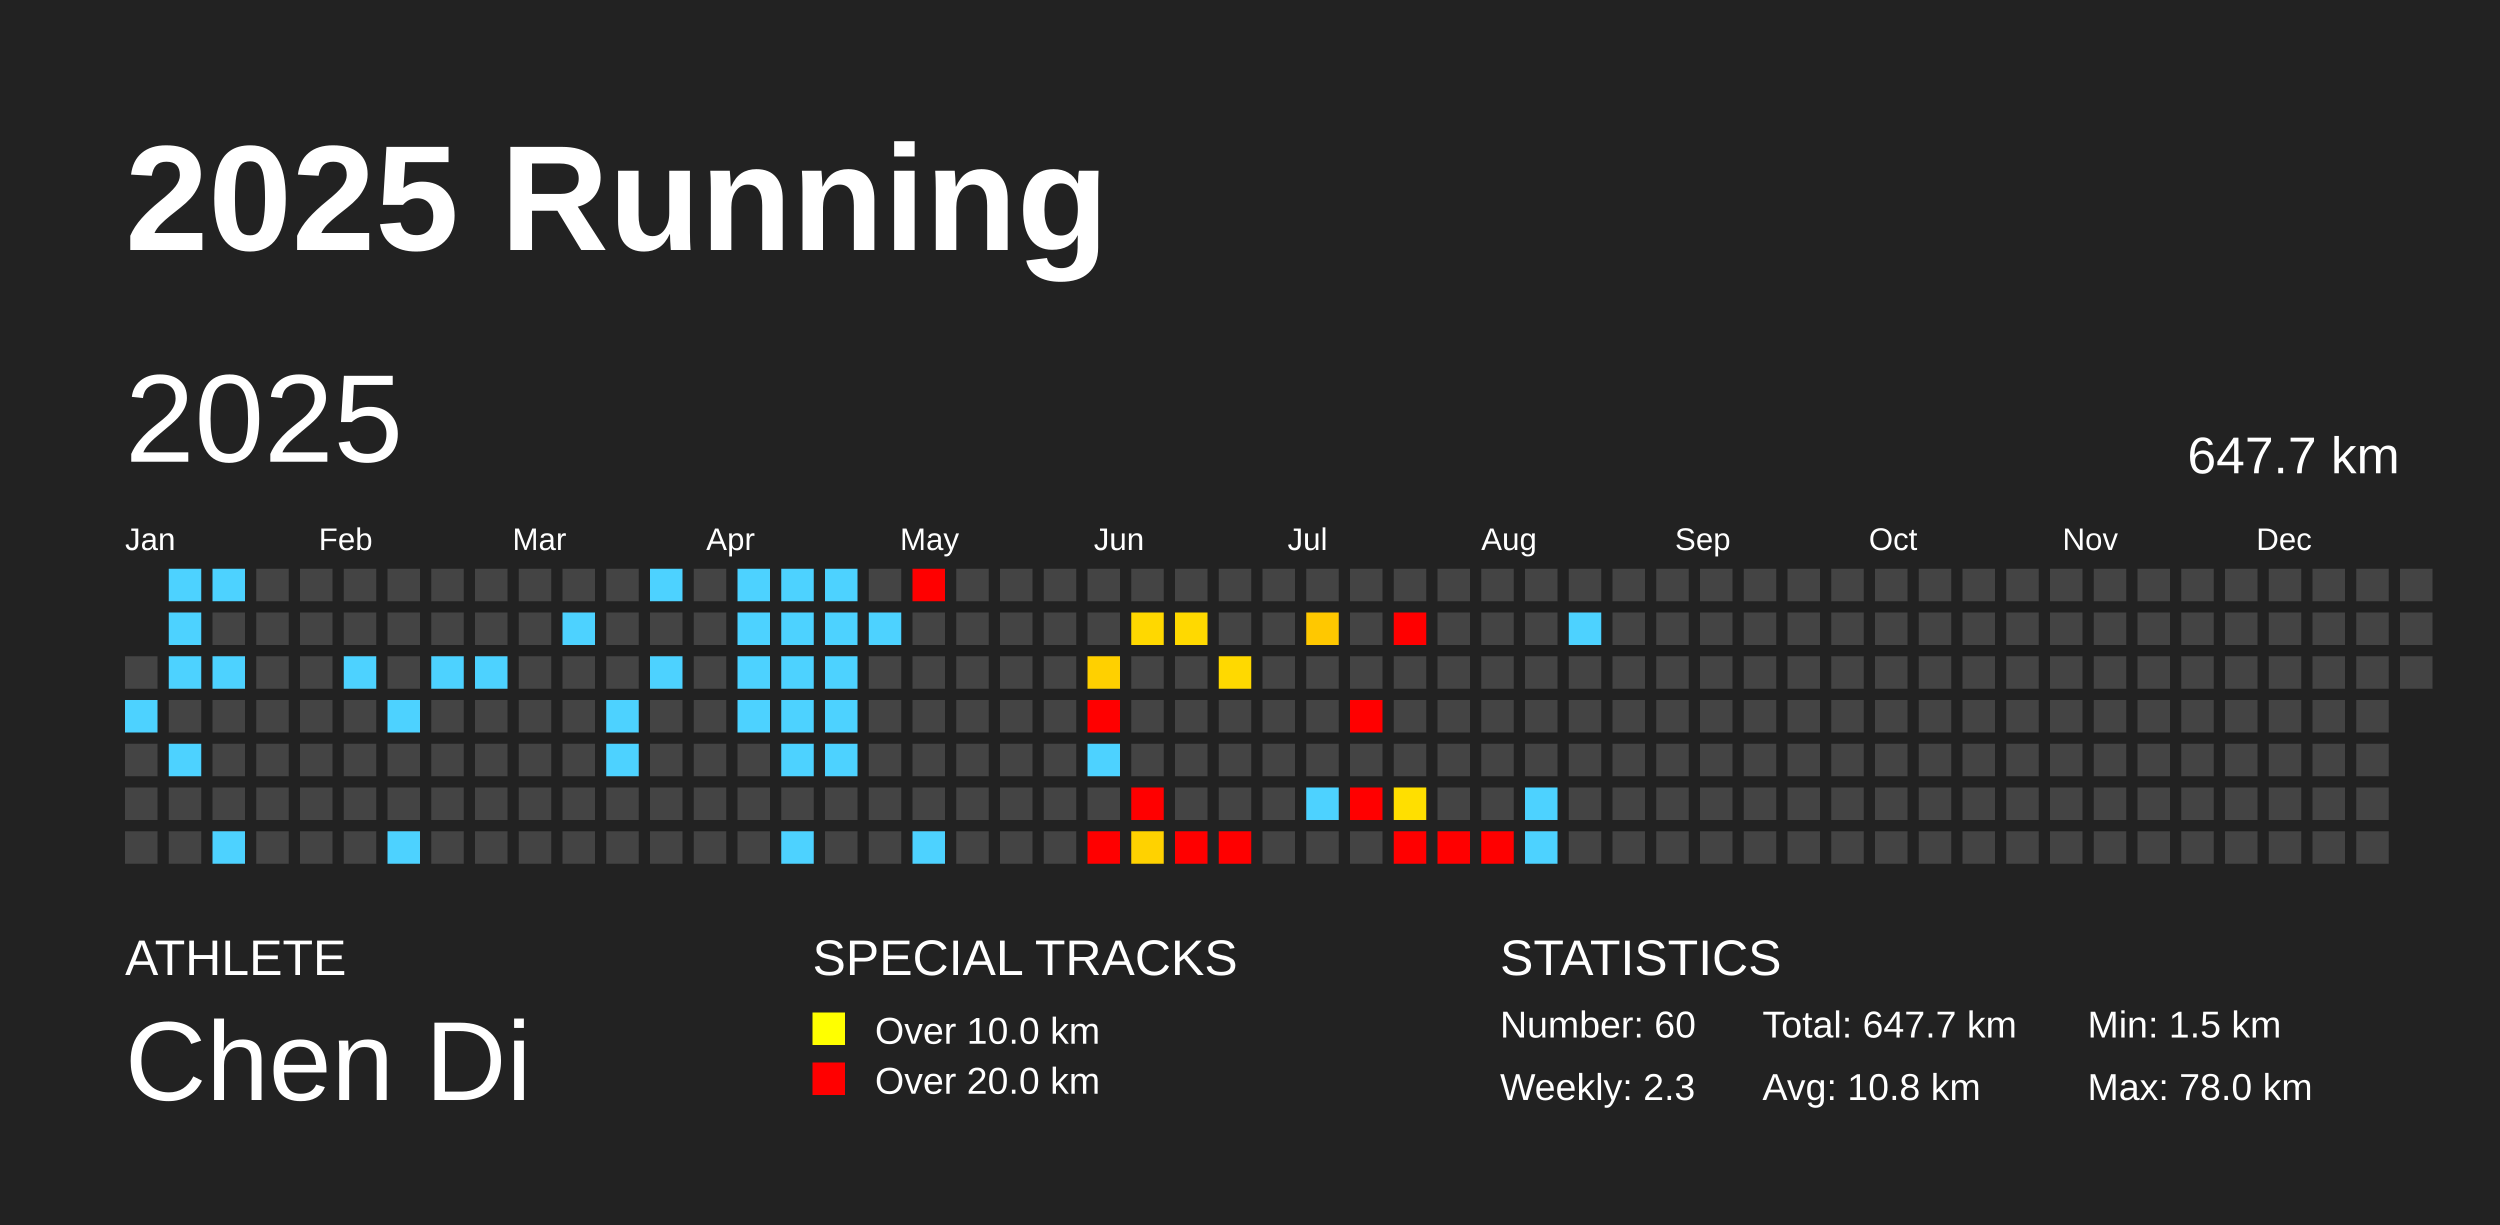
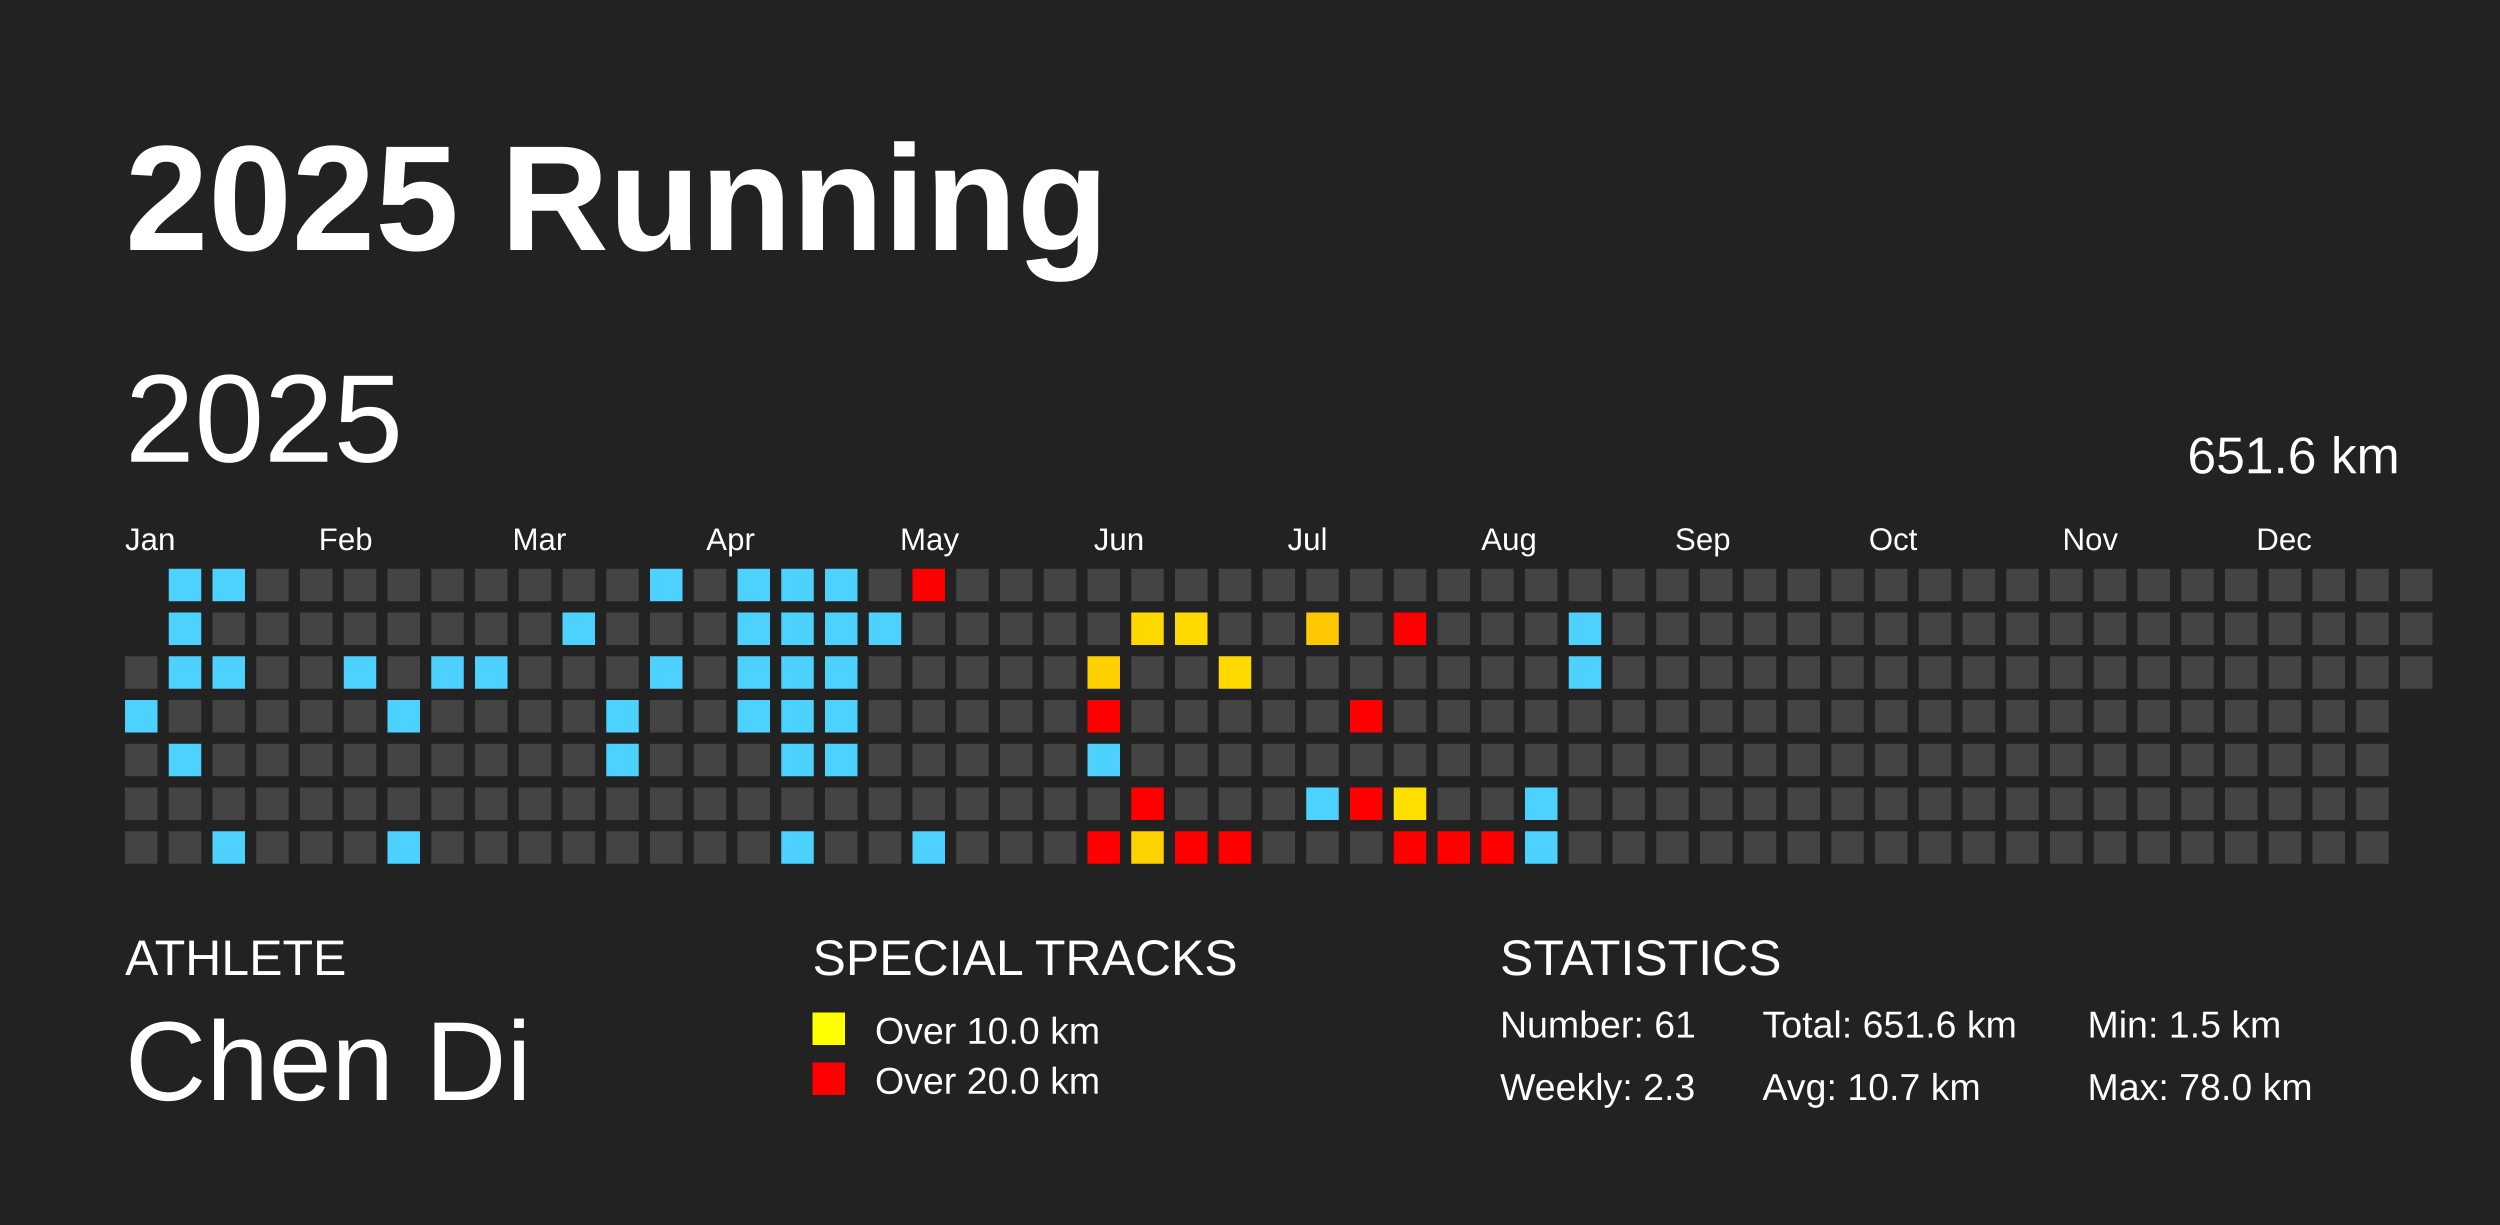
<svg xmlns="http://www.w3.org/2000/svg" baseProfile="full" height="98mm" version="1.1" viewBox="0,0,200,98" width="200mm">
  <defs />
  <rect fill="#222222" height="98" width="200" x="0" y="0" />
  <text fill="#FFFFFF" style="font-size:12px; font-family:Arial; font-weight:bold;" x="10" y="20">2025 Running</text>
  <text fill="#FFFFFF" style="font-size:4px; font-family:Arial" x="10" y="78">ATHLETE</text>
  <text fill="#FFFFFF" style="font-size:9px; font-family:Arial" x="10" y="88">Chen Di</text>
  <text fill="#FFFFFF" style="font-size:4px; font-family:Arial" x="65" y="78">SPECIAL TRACKS</text>
  <rect fill="yellow" height="2.6" width="2.6" x="65" y="81" />
  <text fill="#FFFFFF" style="font-size:3px; font-family:Arial" x="70" y="83.5">Over 10.0 km</text>
  <rect fill="red" height="2.6" width="2.6" x="65" y="85" />
  <text fill="#FFFFFF" style="font-size:3px; font-family:Arial" x="70" y="87.5">Over 20.0 km</text>
  <text fill="#FFFFFF" style="font-size:4px; font-family:Arial" x="120" y="78">STATISTICS</text>
-   <text fill="#FFFFFF" style="font-size:3px; font-family:Arial" x="120" y="83">Number: 60</text>
+   <text fill="#FFFFFF" style="font-size:3px; font-family:Arial" x="120" y="83">Number: 61</text>
  <text fill="#FFFFFF" style="font-size:3px; font-family:Arial" x="120" y="88">Weekly: 2.3</text>
-   <text fill="#FFFFFF" style="font-size:3px; font-family:Arial" x="141" y="83">Total: 647.7 km</text>
-   <text fill="#FFFFFF" style="font-size:3px; font-family:Arial" x="141" y="88">Avg: 10.8 km</text>
+   <text fill="#FFFFFF" style="font-size:3px; font-family:Arial" x="141" y="83">Total: 651.6 km</text>
+   <text fill="#FFFFFF" style="font-size:3px; font-family:Arial" x="141" y="88">Avg: 10.7 km</text>
  <text fill="#FFFFFF" style="font-size:3px; font-family:Arial" x="167" y="83">Min: 1.5 km</text>
  <text fill="#FFFFFF" style="font-size:3px; font-family:Arial" x="167" y="88">Max: 78.0 km</text>
  <text dominant-baseline="hanging" fill="#FFFFFF" style="font-size:10.0px; font-family:Arial;" x="10" y="30">2025</text>
-   <text dominant-baseline="hanging" fill="#FFFFFF" style="font-size:4.125px; font-family:Arial;" x="175" y="35">647.7 km</text>
+   <text dominant-baseline="hanging" fill="#FFFFFF" style="font-size:4.125px; font-family:Arial;" x="175" y="35">651.6 km</text>
  <text fill="#FFFFFF" style="font-size:2.5px; font-family:Arial" x="10.0" y="44">Jan</text>
  <text fill="#FFFFFF" style="font-size:2.5px; font-family:Arial" x="25.5" y="44">Feb</text>
  <text fill="#FFFFFF" style="font-size:2.5px; font-family:Arial" x="41.0" y="44">Mar</text>
  <text fill="#FFFFFF" style="font-size:2.5px; font-family:Arial" x="56.5" y="44">Apr</text>
  <text fill="#FFFFFF" style="font-size:2.5px; font-family:Arial" x="72.0" y="44">May</text>
  <text fill="#FFFFFF" style="font-size:2.5px; font-family:Arial" x="87.5" y="44">Jun</text>
  <text fill="#FFFFFF" style="font-size:2.5px; font-family:Arial" x="103.0" y="44">Jul</text>
  <text fill="#FFFFFF" style="font-size:2.5px; font-family:Arial" x="118.5" y="44">Aug</text>
  <text fill="#FFFFFF" style="font-size:2.5px; font-family:Arial" x="134.0" y="44">Sep</text>
  <text fill="#FFFFFF" style="font-size:2.5px; font-family:Arial" x="149.5" y="44">Oct</text>
  <text fill="#FFFFFF" style="font-size:2.5px; font-family:Arial" x="165.0" y="44">Nov</text>
  <text fill="#FFFFFF" style="font-size:2.5px; font-family:Arial" x="180.5" y="44">Dec</text>
  <rect fill="#444444" height="2.6" width="2.6" x="10.0" y="52.5" />
  <rect fill="#4dd2ff" height="2.6" width="2.6" x="10.0" y="56.0" />
  <rect fill="#444444" height="2.6" width="2.6" x="10.0" y="59.5" />
  <rect fill="#444444" height="2.6" width="2.6" x="10.0" y="63.0" />
  <rect fill="#444444" height="2.6" width="2.6" x="10.0" y="66.5" />
  <rect fill="#4dd2ff" height="2.6" width="2.6" x="13.5" y="45.5" />
  <rect fill="#4dd2ff" height="2.6" width="2.6" x="13.5" y="49.0" />
  <rect fill="#4dd2ff" height="2.6" width="2.6" x="13.5" y="52.5" />
  <rect fill="#444444" height="2.6" width="2.6" x="13.5" y="56.0" />
  <rect fill="#4dd2ff" height="2.6" width="2.6" x="13.5" y="59.5" />
  <rect fill="#444444" height="2.6" width="2.6" x="13.5" y="63.0" />
  <rect fill="#444444" height="2.6" width="2.6" x="13.5" y="66.5" />
  <rect fill="#4dd2ff" height="2.6" width="2.6" x="17.0" y="45.5" />
  <rect fill="#444444" height="2.6" width="2.6" x="17.0" y="49.0" />
  <rect fill="#4dd2ff" height="2.6" width="2.6" x="17.0" y="52.5" />
  <rect fill="#444444" height="2.6" width="2.6" x="17.0" y="56.0" />
  <rect fill="#444444" height="2.6" width="2.6" x="17.0" y="59.5" />
  <rect fill="#444444" height="2.6" width="2.6" x="17.0" y="63.0" />
  <rect fill="#4dd2ff" height="2.6" width="2.6" x="17.0" y="66.5" />
  <rect fill="#444444" height="2.6" width="2.6" x="20.5" y="45.5" />
  <rect fill="#444444" height="2.6" width="2.6" x="20.5" y="49.0" />
  <rect fill="#444444" height="2.6" width="2.6" x="20.5" y="52.5" />
  <rect fill="#444444" height="2.6" width="2.6" x="20.5" y="56.0" />
  <rect fill="#444444" height="2.6" width="2.6" x="20.5" y="59.5" />
  <rect fill="#444444" height="2.6" width="2.6" x="20.5" y="63.0" />
  <rect fill="#444444" height="2.6" width="2.6" x="20.5" y="66.5" />
  <rect fill="#444444" height="2.6" width="2.6" x="24.0" y="45.5" />
  <rect fill="#444444" height="2.6" width="2.6" x="24.0" y="49.0" />
  <rect fill="#444444" height="2.6" width="2.6" x="24.0" y="52.5" />
  <rect fill="#444444" height="2.6" width="2.6" x="24.0" y="56.0" />
  <rect fill="#444444" height="2.6" width="2.6" x="24.0" y="59.5" />
  <rect fill="#444444" height="2.6" width="2.6" x="24.0" y="63.0" />
  <rect fill="#444444" height="2.6" width="2.6" x="24.0" y="66.5" />
  <rect fill="#444444" height="2.6" width="2.6" x="27.5" y="45.5" />
  <rect fill="#444444" height="2.6" width="2.6" x="27.5" y="49.0" />
  <rect fill="#4dd2ff" height="2.6" width="2.6" x="27.5" y="52.5" />
  <rect fill="#444444" height="2.6" width="2.6" x="27.5" y="56.0" />
  <rect fill="#444444" height="2.6" width="2.6" x="27.5" y="59.5" />
  <rect fill="#444444" height="2.6" width="2.6" x="27.5" y="63.0" />
  <rect fill="#444444" height="2.6" width="2.6" x="27.5" y="66.5" />
  <rect fill="#444444" height="2.6" width="2.6" x="31.0" y="45.5" />
  <rect fill="#444444" height="2.6" width="2.6" x="31.0" y="49.0" />
  <rect fill="#444444" height="2.6" width="2.6" x="31.0" y="52.5" />
  <rect fill="#4dd2ff" height="2.6" width="2.6" x="31.0" y="56.0" />
  <rect fill="#444444" height="2.6" width="2.6" x="31.0" y="59.5" />
  <rect fill="#444444" height="2.6" width="2.6" x="31.0" y="63.0" />
  <rect fill="#4dd2ff" height="2.6" width="2.6" x="31.0" y="66.5" />
  <rect fill="#444444" height="2.6" width="2.6" x="34.5" y="45.5" />
  <rect fill="#444444" height="2.6" width="2.6" x="34.5" y="49.0" />
  <rect fill="#4dd2ff" height="2.6" width="2.6" x="34.5" y="52.5" />
  <rect fill="#444444" height="2.6" width="2.6" x="34.5" y="56.0" />
  <rect fill="#444444" height="2.6" width="2.6" x="34.5" y="59.5" />
  <rect fill="#444444" height="2.6" width="2.6" x="34.5" y="63.0" />
  <rect fill="#444444" height="2.6" width="2.6" x="34.5" y="66.5" />
  <rect fill="#444444" height="2.6" width="2.6" x="38.0" y="45.5" />
  <rect fill="#444444" height="2.6" width="2.6" x="38.0" y="49.0" />
  <rect fill="#4dd2ff" height="2.6" width="2.6" x="38.0" y="52.5" />
  <rect fill="#444444" height="2.6" width="2.6" x="38.0" y="56.0" />
  <rect fill="#444444" height="2.6" width="2.6" x="38.0" y="59.5" />
  <rect fill="#444444" height="2.6" width="2.6" x="38.0" y="63.0" />
  <rect fill="#444444" height="2.6" width="2.6" x="38.0" y="66.5" />
  <rect fill="#444444" height="2.6" width="2.6" x="41.5" y="45.5" />
  <rect fill="#444444" height="2.6" width="2.6" x="41.5" y="49.0" />
  <rect fill="#444444" height="2.6" width="2.6" x="41.5" y="52.5" />
  <rect fill="#444444" height="2.6" width="2.6" x="41.5" y="56.0" />
  <rect fill="#444444" height="2.6" width="2.6" x="41.5" y="59.5" />
  <rect fill="#444444" height="2.6" width="2.6" x="41.5" y="63.0" />
  <rect fill="#444444" height="2.6" width="2.6" x="41.5" y="66.5" />
  <rect fill="#444444" height="2.6" width="2.6" x="45.0" y="45.5" />
  <rect fill="#4dd2ff" height="2.6" width="2.6" x="45.0" y="49.0" />
  <rect fill="#444444" height="2.6" width="2.6" x="45.0" y="52.5" />
  <rect fill="#444444" height="2.6" width="2.6" x="45.0" y="56.0" />
  <rect fill="#444444" height="2.6" width="2.6" x="45.0" y="59.5" />
  <rect fill="#444444" height="2.6" width="2.6" x="45.0" y="63.0" />
  <rect fill="#444444" height="2.6" width="2.6" x="45.0" y="66.5" />
  <rect fill="#444444" height="2.6" width="2.6" x="48.5" y="45.5" />
  <rect fill="#444444" height="2.6" width="2.6" x="48.5" y="49.0" />
  <rect fill="#444444" height="2.6" width="2.6" x="48.5" y="52.5" />
  <rect fill="#4dd2ff" height="2.6" width="2.6" x="48.5" y="56.0" />
  <rect fill="#4dd2ff" height="2.6" width="2.6" x="48.5" y="59.5" />
  <rect fill="#444444" height="2.6" width="2.6" x="48.5" y="63.0" />
  <rect fill="#444444" height="2.6" width="2.6" x="48.5" y="66.5" />
  <rect fill="#4dd2ff" height="2.6" width="2.6" x="52.0" y="45.5" />
  <rect fill="#444444" height="2.6" width="2.6" x="52.0" y="49.0" />
  <rect fill="#4dd2ff" height="2.6" width="2.6" x="52.0" y="52.5" />
  <rect fill="#444444" height="2.6" width="2.6" x="52.0" y="56.0" />
  <rect fill="#444444" height="2.6" width="2.6" x="52.0" y="59.5" />
  <rect fill="#444444" height="2.6" width="2.6" x="52.0" y="63.0" />
  <rect fill="#444444" height="2.6" width="2.6" x="52.0" y="66.5" />
  <rect fill="#444444" height="2.6" width="2.6" x="55.5" y="45.5" />
  <rect fill="#444444" height="2.6" width="2.6" x="55.5" y="49.0" />
  <rect fill="#444444" height="2.6" width="2.6" x="55.5" y="52.5" />
  <rect fill="#444444" height="2.6" width="2.6" x="55.5" y="56.0" />
  <rect fill="#444444" height="2.6" width="2.6" x="55.5" y="59.5" />
  <rect fill="#444444" height="2.6" width="2.6" x="55.5" y="63.0" />
  <rect fill="#444444" height="2.6" width="2.6" x="55.5" y="66.5" />
  <rect fill="#4dd2ff" height="2.6" width="2.6" x="59.0" y="45.5" />
  <rect fill="#4dd2ff" height="2.6" width="2.6" x="59.0" y="49.0" />
  <rect fill="#4dd2ff" height="2.6" width="2.6" x="59.0" y="52.5" />
  <rect fill="#4dd2ff" height="2.6" width="2.6" x="59.0" y="56.0" />
  <rect fill="#444444" height="2.6" width="2.6" x="59.0" y="59.5" />
  <rect fill="#444444" height="2.6" width="2.6" x="59.0" y="63.0" />
  <rect fill="#444444" height="2.6" width="2.6" x="59.0" y="66.5" />
  <rect fill="#4dd2ff" height="2.6" width="2.6" x="62.5" y="45.5" />
  <rect fill="#4dd2ff" height="2.6" width="2.6" x="62.5" y="49.0" />
  <rect fill="#4dd2ff" height="2.6" width="2.6" x="62.5" y="52.5" />
  <rect fill="#4dd2ff" height="2.6" width="2.6" x="62.5" y="56.0" />
  <rect fill="#4dd2ff" height="2.6" width="2.6" x="62.5" y="59.5" />
  <rect fill="#444444" height="2.6" width="2.6" x="62.5" y="63.0" />
  <rect fill="#4dd2ff" height="2.6" width="2.6" x="62.5" y="66.5" />
  <rect fill="#4dd2ff" height="2.6" width="2.6" x="66.0" y="45.5" />
  <rect fill="#4dd2ff" height="2.6" width="2.6" x="66.0" y="49.0" />
  <rect fill="#4dd2ff" height="2.6" width="2.6" x="66.0" y="52.5" />
  <rect fill="#4dd2ff" height="2.6" width="2.6" x="66.0" y="56.0" />
  <rect fill="#4dd2ff" height="2.6" width="2.6" x="66.0" y="59.5" />
  <rect fill="#444444" height="2.6" width="2.6" x="66.0" y="63.0" />
  <rect fill="#444444" height="2.6" width="2.6" x="66.0" y="66.5" />
  <rect fill="#444444" height="2.6" width="2.6" x="69.5" y="45.5" />
  <rect fill="#4dd2ff" height="2.6" width="2.6" x="69.5" y="49.0" />
  <rect fill="#444444" height="2.6" width="2.6" x="69.5" y="52.5" />
  <rect fill="#444444" height="2.6" width="2.6" x="69.5" y="56.0" />
  <rect fill="#444444" height="2.6" width="2.6" x="69.5" y="59.5" />
  <rect fill="#444444" height="2.6" width="2.6" x="69.5" y="63.0" />
  <rect fill="#444444" height="2.6" width="2.6" x="69.5" y="66.5" />
  <rect fill="red" height="2.6" width="2.6" x="73.0" y="45.5" />
  <rect fill="#444444" height="2.6" width="2.6" x="73.0" y="49.0" />
  <rect fill="#444444" height="2.6" width="2.6" x="73.0" y="52.5" />
  <rect fill="#444444" height="2.6" width="2.6" x="73.0" y="56.0" />
  <rect fill="#444444" height="2.6" width="2.6" x="73.0" y="59.5" />
  <rect fill="#444444" height="2.6" width="2.6" x="73.0" y="63.0" />
  <rect fill="#4dd2ff" height="2.6" width="2.6" x="73.0" y="66.5" />
  <rect fill="#444444" height="2.6" width="2.6" x="76.5" y="45.5" />
  <rect fill="#444444" height="2.6" width="2.6" x="76.5" y="49.0" />
  <rect fill="#444444" height="2.6" width="2.6" x="76.5" y="52.5" />
  <rect fill="#444444" height="2.6" width="2.6" x="76.5" y="56.0" />
  <rect fill="#444444" height="2.6" width="2.6" x="76.5" y="59.5" />
  <rect fill="#444444" height="2.6" width="2.6" x="76.5" y="63.0" />
  <rect fill="#444444" height="2.6" width="2.6" x="76.5" y="66.5" />
  <rect fill="#444444" height="2.6" width="2.6" x="80.0" y="45.5" />
  <rect fill="#444444" height="2.6" width="2.6" x="80.0" y="49.0" />
  <rect fill="#444444" height="2.6" width="2.6" x="80.0" y="52.5" />
  <rect fill="#444444" height="2.6" width="2.6" x="80.0" y="56.0" />
  <rect fill="#444444" height="2.6" width="2.6" x="80.0" y="59.5" />
  <rect fill="#444444" height="2.6" width="2.6" x="80.0" y="63.0" />
  <rect fill="#444444" height="2.6" width="2.6" x="80.0" y="66.5" />
  <rect fill="#444444" height="2.6" width="2.6" x="83.5" y="45.5" />
  <rect fill="#444444" height="2.6" width="2.6" x="83.5" y="49.0" />
  <rect fill="#444444" height="2.6" width="2.6" x="83.5" y="52.5" />
  <rect fill="#444444" height="2.6" width="2.6" x="83.5" y="56.0" />
  <rect fill="#444444" height="2.6" width="2.6" x="83.5" y="59.5" />
  <rect fill="#444444" height="2.6" width="2.6" x="83.5" y="63.0" />
  <rect fill="#444444" height="2.6" width="2.6" x="83.5" y="66.5" />
  <rect fill="#444444" height="2.6" width="2.6" x="87.0" y="45.5" />
  <rect fill="#444444" height="2.6" width="2.6" x="87.0" y="49.0" />
  <rect fill="#ffd000" height="2.6" width="2.6" x="87.0" y="52.5" />
  <rect fill="red" height="2.6" width="2.6" x="87.0" y="56.0" />
  <rect fill="#4dd2ff" height="2.6" width="2.6" x="87.0" y="59.5" />
  <rect fill="#444444" height="2.6" width="2.6" x="87.0" y="63.0" />
  <rect fill="red" height="2.6" width="2.6" x="87.0" y="66.5" />
  <rect fill="#444444" height="2.6" width="2.6" x="90.5" y="45.5" />
  <rect fill="#ffd800" height="2.6" width="2.6" x="90.5" y="49.0" />
  <rect fill="#444444" height="2.6" width="2.6" x="90.5" y="52.5" />
  <rect fill="#444444" height="2.6" width="2.6" x="90.5" y="56.0" />
  <rect fill="#444444" height="2.6" width="2.6" x="90.5" y="59.5" />
  <rect fill="red" height="2.6" width="2.6" x="90.5" y="63.0" />
  <rect fill="#ffd200" height="2.6" width="2.6" x="90.5" y="66.5" />
  <rect fill="#444444" height="2.6" width="2.6" x="94.0" y="45.5" />
  <rect fill="#ffd900" height="2.6" width="2.6" x="94.0" y="49.0" />
  <rect fill="#444444" height="2.6" width="2.6" x="94.0" y="52.5" />
  <rect fill="#444444" height="2.6" width="2.6" x="94.0" y="56.0" />
  <rect fill="#444444" height="2.6" width="2.6" x="94.0" y="59.5" />
  <rect fill="#444444" height="2.6" width="2.6" x="94.0" y="63.0" />
  <rect fill="red" height="2.6" width="2.6" x="94.0" y="66.5" />
  <rect fill="#444444" height="2.6" width="2.6" x="97.5" y="45.5" />
  <rect fill="#444444" height="2.6" width="2.6" x="97.5" y="49.0" />
  <rect fill="#ffd900" height="2.6" width="2.6" x="97.5" y="52.5" />
  <rect fill="#444444" height="2.6" width="2.6" x="97.5" y="56.0" />
  <rect fill="#444444" height="2.6" width="2.6" x="97.5" y="59.5" />
  <rect fill="#444444" height="2.6" width="2.6" x="97.5" y="63.0" />
  <rect fill="red" height="2.6" width="2.6" x="97.5" y="66.5" />
  <rect fill="#444444" height="2.6" width="2.6" x="101.0" y="45.5" />
  <rect fill="#444444" height="2.6" width="2.6" x="101.0" y="49.0" />
  <rect fill="#444444" height="2.6" width="2.6" x="101.0" y="52.5" />
  <rect fill="#444444" height="2.6" width="2.6" x="101.0" y="56.0" />
  <rect fill="#444444" height="2.6" width="2.6" x="101.0" y="59.5" />
  <rect fill="#444444" height="2.6" width="2.6" x="101.0" y="63.0" />
  <rect fill="#444444" height="2.6" width="2.6" x="101.0" y="66.5" />
  <rect fill="#444444" height="2.6" width="2.6" x="104.5" y="45.5" />
  <rect fill="#ffc800" height="2.6" width="2.6" x="104.5" y="49.0" />
  <rect fill="#444444" height="2.6" width="2.6" x="104.5" y="52.5" />
  <rect fill="#444444" height="2.6" width="2.6" x="104.5" y="56.0" />
  <rect fill="#444444" height="2.6" width="2.6" x="104.5" y="59.5" />
  <rect fill="#4dd2ff" height="2.6" width="2.6" x="104.5" y="63.0" />
  <rect fill="#444444" height="2.6" width="2.6" x="104.5" y="66.5" />
  <rect fill="#444444" height="2.6" width="2.6" x="108.0" y="45.5" />
  <rect fill="#444444" height="2.6" width="2.6" x="108.0" y="49.0" />
  <rect fill="#444444" height="2.6" width="2.6" x="108.0" y="52.5" />
  <rect fill="red" height="2.6" width="2.6" x="108.0" y="56.0" />
  <rect fill="#444444" height="2.6" width="2.6" x="108.0" y="59.5" />
  <rect fill="red" height="2.6" width="2.6" x="108.0" y="63.0" />
  <rect fill="#444444" height="2.6" width="2.6" x="108.0" y="66.5" />
  <rect fill="#444444" height="2.6" width="2.6" x="111.5" y="45.5" />
  <rect fill="red" height="2.6" width="2.6" x="111.5" y="49.0" />
  <rect fill="#444444" height="2.6" width="2.6" x="111.5" y="52.5" />
  <rect fill="#444444" height="2.6" width="2.6" x="111.5" y="56.0" />
  <rect fill="#444444" height="2.6" width="2.6" x="111.5" y="59.5" />
  <rect fill="#ffdf00" height="2.6" width="2.6" x="111.5" y="63.0" />
  <rect fill="red" height="2.6" width="2.6" x="111.5" y="66.5" />
  <rect fill="#444444" height="2.6" width="2.6" x="115.0" y="45.5" />
  <rect fill="#444444" height="2.6" width="2.6" x="115.0" y="49.0" />
  <rect fill="#444444" height="2.6" width="2.6" x="115.0" y="52.5" />
  <rect fill="#444444" height="2.6" width="2.6" x="115.0" y="56.0" />
  <rect fill="#444444" height="2.6" width="2.6" x="115.0" y="59.5" />
  <rect fill="#444444" height="2.6" width="2.6" x="115.0" y="63.0" />
  <rect fill="red" height="2.6" width="2.6" x="115.0" y="66.5" />
  <rect fill="#444444" height="2.6" width="2.6" x="118.5" y="45.5" />
  <rect fill="#444444" height="2.6" width="2.6" x="118.5" y="49.0" />
  <rect fill="#444444" height="2.6" width="2.6" x="118.5" y="52.5" />
  <rect fill="#444444" height="2.6" width="2.6" x="118.5" y="56.0" />
  <rect fill="#444444" height="2.6" width="2.6" x="118.5" y="59.5" />
  <rect fill="#444444" height="2.6" width="2.6" x="118.5" y="63.0" />
  <rect fill="red" height="2.6" width="2.6" x="118.5" y="66.5" />
  <rect fill="#444444" height="2.6" width="2.6" x="122.0" y="45.5" />
  <rect fill="#444444" height="2.6" width="2.6" x="122.0" y="49.0" />
  <rect fill="#444444" height="2.6" width="2.6" x="122.0" y="52.5" />
  <rect fill="#444444" height="2.6" width="2.6" x="122.0" y="56.0" />
  <rect fill="#444444" height="2.6" width="2.6" x="122.0" y="59.5" />
  <rect fill="#4dd2ff" height="2.6" width="2.6" x="122.0" y="63.0" />
  <rect fill="#4dd2ff" height="2.6" width="2.6" x="122.0" y="66.5" />
  <rect fill="#444444" height="2.6" width="2.6" x="125.5" y="45.5" />
  <rect fill="#4dd2ff" height="2.6" width="2.6" x="125.5" y="49.0" />
-   <rect fill="#444444" height="2.6" width="2.6" x="125.5" y="52.5" />
+   <rect fill="#4dd2ff" height="2.6" width="2.6" x="125.5" y="52.5" />
  <rect fill="#444444" height="2.6" width="2.6" x="125.5" y="56.0" />
  <rect fill="#444444" height="2.6" width="2.6" x="125.5" y="59.5" />
  <rect fill="#444444" height="2.6" width="2.6" x="125.5" y="63.0" />
  <rect fill="#444444" height="2.6" width="2.6" x="125.5" y="66.5" />
  <rect fill="#444444" height="2.6" width="2.6" x="129.0" y="45.5" />
  <rect fill="#444444" height="2.6" width="2.6" x="129.0" y="49.0" />
  <rect fill="#444444" height="2.6" width="2.6" x="129.0" y="52.5" />
  <rect fill="#444444" height="2.6" width="2.6" x="129.0" y="56.0" />
  <rect fill="#444444" height="2.6" width="2.6" x="129.0" y="59.5" />
  <rect fill="#444444" height="2.6" width="2.6" x="129.0" y="63.0" />
  <rect fill="#444444" height="2.6" width="2.6" x="129.0" y="66.5" />
  <rect fill="#444444" height="2.6" width="2.6" x="132.5" y="45.5" />
  <rect fill="#444444" height="2.6" width="2.6" x="132.5" y="49.0" />
  <rect fill="#444444" height="2.6" width="2.6" x="132.5" y="52.5" />
  <rect fill="#444444" height="2.6" width="2.6" x="132.5" y="56.0" />
  <rect fill="#444444" height="2.6" width="2.6" x="132.5" y="59.5" />
  <rect fill="#444444" height="2.6" width="2.6" x="132.5" y="63.0" />
  <rect fill="#444444" height="2.6" width="2.6" x="132.5" y="66.5" />
  <rect fill="#444444" height="2.6" width="2.6" x="136.0" y="45.5" />
  <rect fill="#444444" height="2.6" width="2.6" x="136.0" y="49.0" />
  <rect fill="#444444" height="2.6" width="2.6" x="136.0" y="52.5" />
  <rect fill="#444444" height="2.6" width="2.6" x="136.0" y="56.0" />
  <rect fill="#444444" height="2.6" width="2.6" x="136.0" y="59.5" />
  <rect fill="#444444" height="2.6" width="2.6" x="136.0" y="63.0" />
  <rect fill="#444444" height="2.6" width="2.6" x="136.0" y="66.5" />
  <rect fill="#444444" height="2.6" width="2.6" x="139.5" y="45.5" />
  <rect fill="#444444" height="2.6" width="2.6" x="139.5" y="49.0" />
  <rect fill="#444444" height="2.6" width="2.6" x="139.5" y="52.5" />
  <rect fill="#444444" height="2.6" width="2.6" x="139.5" y="56.0" />
  <rect fill="#444444" height="2.6" width="2.6" x="139.5" y="59.5" />
  <rect fill="#444444" height="2.6" width="2.6" x="139.5" y="63.0" />
  <rect fill="#444444" height="2.6" width="2.6" x="139.5" y="66.5" />
  <rect fill="#444444" height="2.6" width="2.6" x="143.0" y="45.5" />
  <rect fill="#444444" height="2.6" width="2.6" x="143.0" y="49.0" />
  <rect fill="#444444" height="2.6" width="2.6" x="143.0" y="52.5" />
  <rect fill="#444444" height="2.6" width="2.6" x="143.0" y="56.0" />
  <rect fill="#444444" height="2.6" width="2.6" x="143.0" y="59.5" />
  <rect fill="#444444" height="2.6" width="2.6" x="143.0" y="63.0" />
  <rect fill="#444444" height="2.6" width="2.6" x="143.0" y="66.5" />
  <rect fill="#444444" height="2.6" width="2.6" x="146.5" y="45.5" />
  <rect fill="#444444" height="2.6" width="2.6" x="146.5" y="49.0" />
  <rect fill="#444444" height="2.6" width="2.6" x="146.5" y="52.5" />
  <rect fill="#444444" height="2.6" width="2.6" x="146.5" y="56.0" />
  <rect fill="#444444" height="2.6" width="2.6" x="146.5" y="59.5" />
  <rect fill="#444444" height="2.6" width="2.6" x="146.5" y="63.0" />
  <rect fill="#444444" height="2.6" width="2.6" x="146.5" y="66.5" />
  <rect fill="#444444" height="2.6" width="2.6" x="150.0" y="45.5" />
  <rect fill="#444444" height="2.6" width="2.6" x="150.0" y="49.0" />
  <rect fill="#444444" height="2.6" width="2.6" x="150.0" y="52.5" />
  <rect fill="#444444" height="2.6" width="2.6" x="150.0" y="56.0" />
  <rect fill="#444444" height="2.6" width="2.6" x="150.0" y="59.5" />
  <rect fill="#444444" height="2.6" width="2.6" x="150.0" y="63.0" />
  <rect fill="#444444" height="2.6" width="2.6" x="150.0" y="66.5" />
  <rect fill="#444444" height="2.6" width="2.6" x="153.5" y="45.5" />
  <rect fill="#444444" height="2.6" width="2.6" x="153.5" y="49.0" />
  <rect fill="#444444" height="2.6" width="2.6" x="153.5" y="52.5" />
  <rect fill="#444444" height="2.6" width="2.6" x="153.5" y="56.0" />
  <rect fill="#444444" height="2.6" width="2.6" x="153.5" y="59.5" />
  <rect fill="#444444" height="2.6" width="2.6" x="153.5" y="63.0" />
  <rect fill="#444444" height="2.6" width="2.6" x="153.5" y="66.5" />
  <rect fill="#444444" height="2.6" width="2.6" x="157.0" y="45.5" />
  <rect fill="#444444" height="2.6" width="2.6" x="157.0" y="49.0" />
  <rect fill="#444444" height="2.6" width="2.6" x="157.0" y="52.5" />
  <rect fill="#444444" height="2.6" width="2.6" x="157.0" y="56.0" />
  <rect fill="#444444" height="2.6" width="2.6" x="157.0" y="59.5" />
  <rect fill="#444444" height="2.6" width="2.6" x="157.0" y="63.0" />
  <rect fill="#444444" height="2.6" width="2.6" x="157.0" y="66.5" />
  <rect fill="#444444" height="2.6" width="2.6" x="160.5" y="45.5" />
  <rect fill="#444444" height="2.6" width="2.6" x="160.5" y="49.0" />
  <rect fill="#444444" height="2.6" width="2.6" x="160.5" y="52.5" />
  <rect fill="#444444" height="2.6" width="2.6" x="160.5" y="56.0" />
  <rect fill="#444444" height="2.6" width="2.6" x="160.5" y="59.5" />
  <rect fill="#444444" height="2.6" width="2.6" x="160.5" y="63.0" />
  <rect fill="#444444" height="2.6" width="2.6" x="160.5" y="66.5" />
  <rect fill="#444444" height="2.6" width="2.6" x="164.0" y="45.5" />
  <rect fill="#444444" height="2.6" width="2.6" x="164.0" y="49.0" />
  <rect fill="#444444" height="2.6" width="2.6" x="164.0" y="52.5" />
  <rect fill="#444444" height="2.6" width="2.6" x="164.0" y="56.0" />
  <rect fill="#444444" height="2.6" width="2.6" x="164.0" y="59.5" />
  <rect fill="#444444" height="2.6" width="2.6" x="164.0" y="63.0" />
  <rect fill="#444444" height="2.6" width="2.6" x="164.0" y="66.5" />
  <rect fill="#444444" height="2.6" width="2.6" x="167.5" y="45.5" />
  <rect fill="#444444" height="2.6" width="2.6" x="167.5" y="49.0" />
  <rect fill="#444444" height="2.6" width="2.6" x="167.5" y="52.5" />
  <rect fill="#444444" height="2.6" width="2.6" x="167.5" y="56.0" />
  <rect fill="#444444" height="2.6" width="2.6" x="167.5" y="59.5" />
  <rect fill="#444444" height="2.6" width="2.6" x="167.5" y="63.0" />
  <rect fill="#444444" height="2.6" width="2.6" x="167.5" y="66.5" />
  <rect fill="#444444" height="2.6" width="2.6" x="171.0" y="45.5" />
  <rect fill="#444444" height="2.6" width="2.6" x="171.0" y="49.0" />
  <rect fill="#444444" height="2.6" width="2.6" x="171.0" y="52.5" />
  <rect fill="#444444" height="2.6" width="2.6" x="171.0" y="56.0" />
  <rect fill="#444444" height="2.6" width="2.6" x="171.0" y="59.5" />
  <rect fill="#444444" height="2.6" width="2.6" x="171.0" y="63.0" />
  <rect fill="#444444" height="2.6" width="2.6" x="171.0" y="66.5" />
  <rect fill="#444444" height="2.6" width="2.6" x="174.5" y="45.5" />
  <rect fill="#444444" height="2.6" width="2.6" x="174.5" y="49.0" />
  <rect fill="#444444" height="2.6" width="2.6" x="174.5" y="52.5" />
  <rect fill="#444444" height="2.6" width="2.6" x="174.5" y="56.0" />
  <rect fill="#444444" height="2.6" width="2.6" x="174.5" y="59.5" />
  <rect fill="#444444" height="2.6" width="2.6" x="174.5" y="63.0" />
  <rect fill="#444444" height="2.6" width="2.6" x="174.5" y="66.5" />
  <rect fill="#444444" height="2.6" width="2.6" x="178.0" y="45.5" />
  <rect fill="#444444" height="2.6" width="2.6" x="178.0" y="49.0" />
  <rect fill="#444444" height="2.6" width="2.6" x="178.0" y="52.5" />
  <rect fill="#444444" height="2.6" width="2.6" x="178.0" y="56.0" />
  <rect fill="#444444" height="2.6" width="2.6" x="178.0" y="59.5" />
  <rect fill="#444444" height="2.6" width="2.6" x="178.0" y="63.0" />
  <rect fill="#444444" height="2.6" width="2.6" x="178.0" y="66.5" />
  <rect fill="#444444" height="2.6" width="2.6" x="181.5" y="45.5" />
  <rect fill="#444444" height="2.6" width="2.6" x="181.5" y="49.0" />
  <rect fill="#444444" height="2.6" width="2.6" x="181.5" y="52.5" />
  <rect fill="#444444" height="2.6" width="2.6" x="181.5" y="56.0" />
  <rect fill="#444444" height="2.6" width="2.6" x="181.5" y="59.5" />
  <rect fill="#444444" height="2.6" width="2.6" x="181.5" y="63.0" />
  <rect fill="#444444" height="2.6" width="2.6" x="181.5" y="66.5" />
  <rect fill="#444444" height="2.6" width="2.6" x="185.0" y="45.5" />
  <rect fill="#444444" height="2.6" width="2.6" x="185.0" y="49.0" />
  <rect fill="#444444" height="2.6" width="2.6" x="185.0" y="52.5" />
  <rect fill="#444444" height="2.6" width="2.6" x="185.0" y="56.0" />
  <rect fill="#444444" height="2.6" width="2.6" x="185.0" y="59.5" />
  <rect fill="#444444" height="2.6" width="2.6" x="185.0" y="63.0" />
  <rect fill="#444444" height="2.6" width="2.6" x="185.0" y="66.5" />
  <rect fill="#444444" height="2.6" width="2.6" x="188.5" y="45.5" />
  <rect fill="#444444" height="2.6" width="2.6" x="188.5" y="49.0" />
  <rect fill="#444444" height="2.6" width="2.6" x="188.5" y="52.5" />
  <rect fill="#444444" height="2.6" width="2.6" x="188.5" y="56.0" />
  <rect fill="#444444" height="2.6" width="2.6" x="188.5" y="59.5" />
  <rect fill="#444444" height="2.6" width="2.6" x="188.5" y="63.0" />
  <rect fill="#444444" height="2.6" width="2.6" x="188.5" y="66.5" />
  <rect fill="#444444" height="2.6" width="2.6" x="192.0" y="45.5" />
  <rect fill="#444444" height="2.6" width="2.6" x="192.0" y="49.0" />
  <rect fill="#444444" height="2.6" width="2.6" x="192.0" y="52.5" />
</svg>
